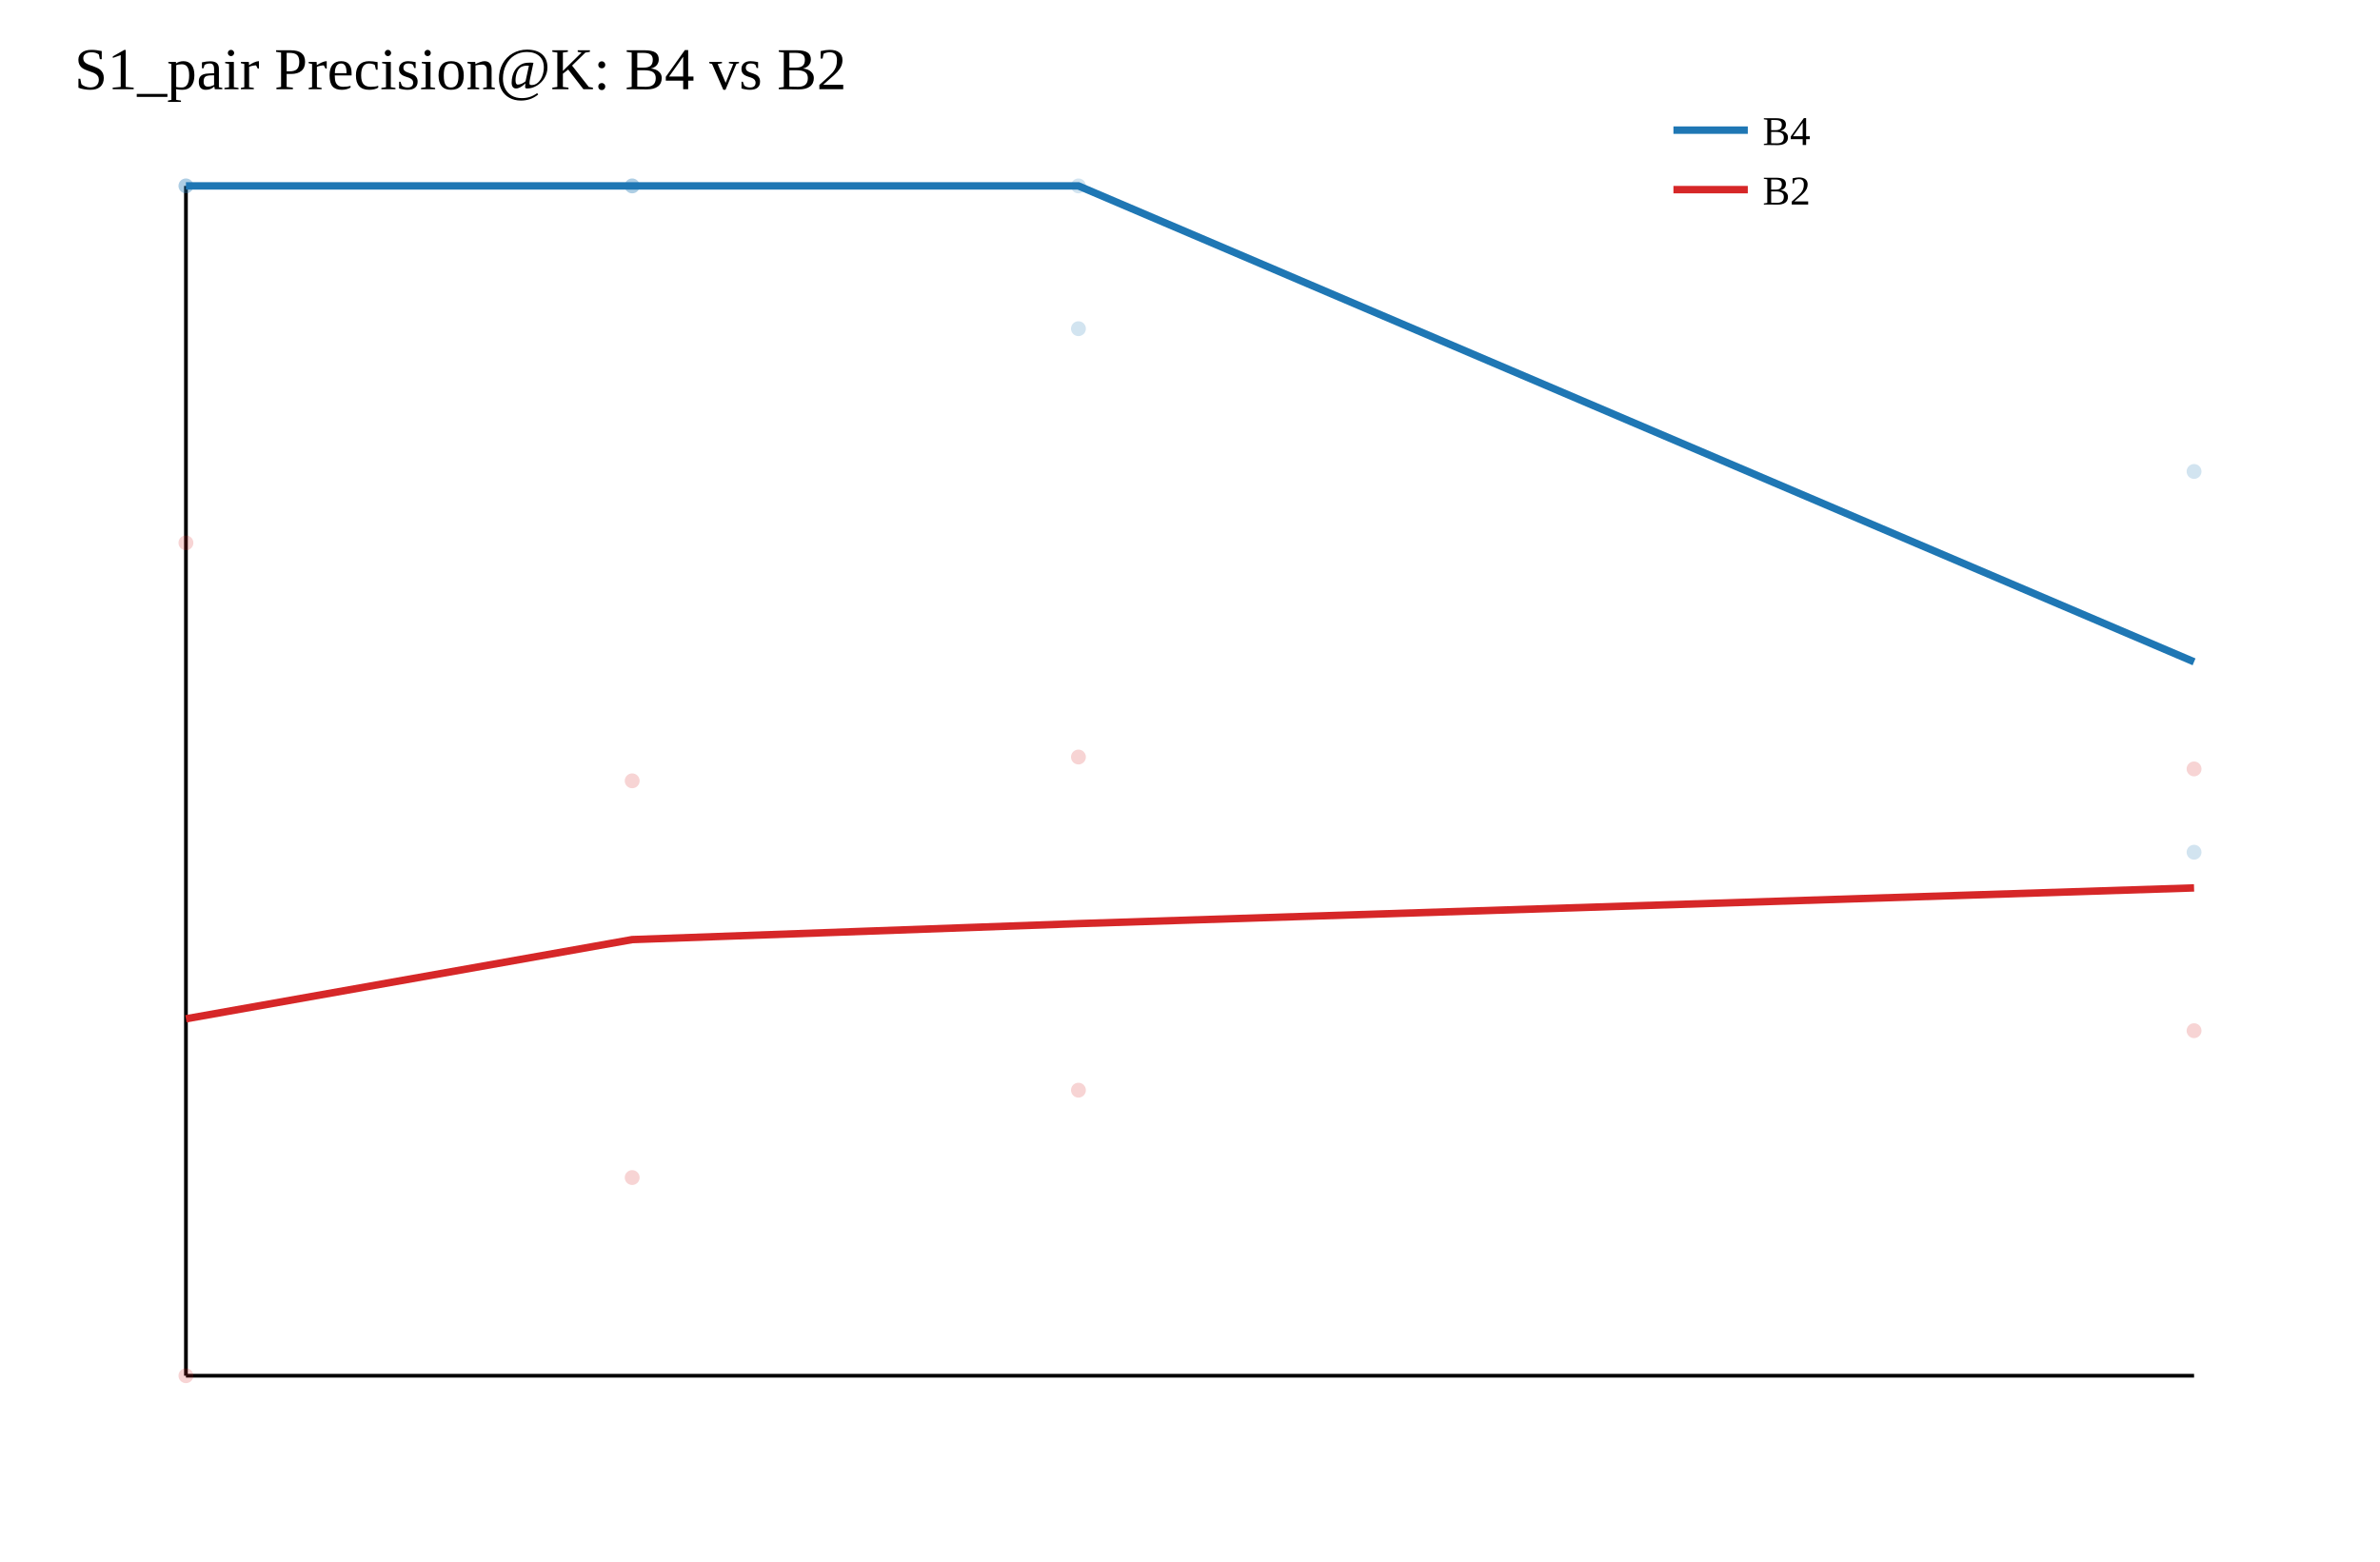
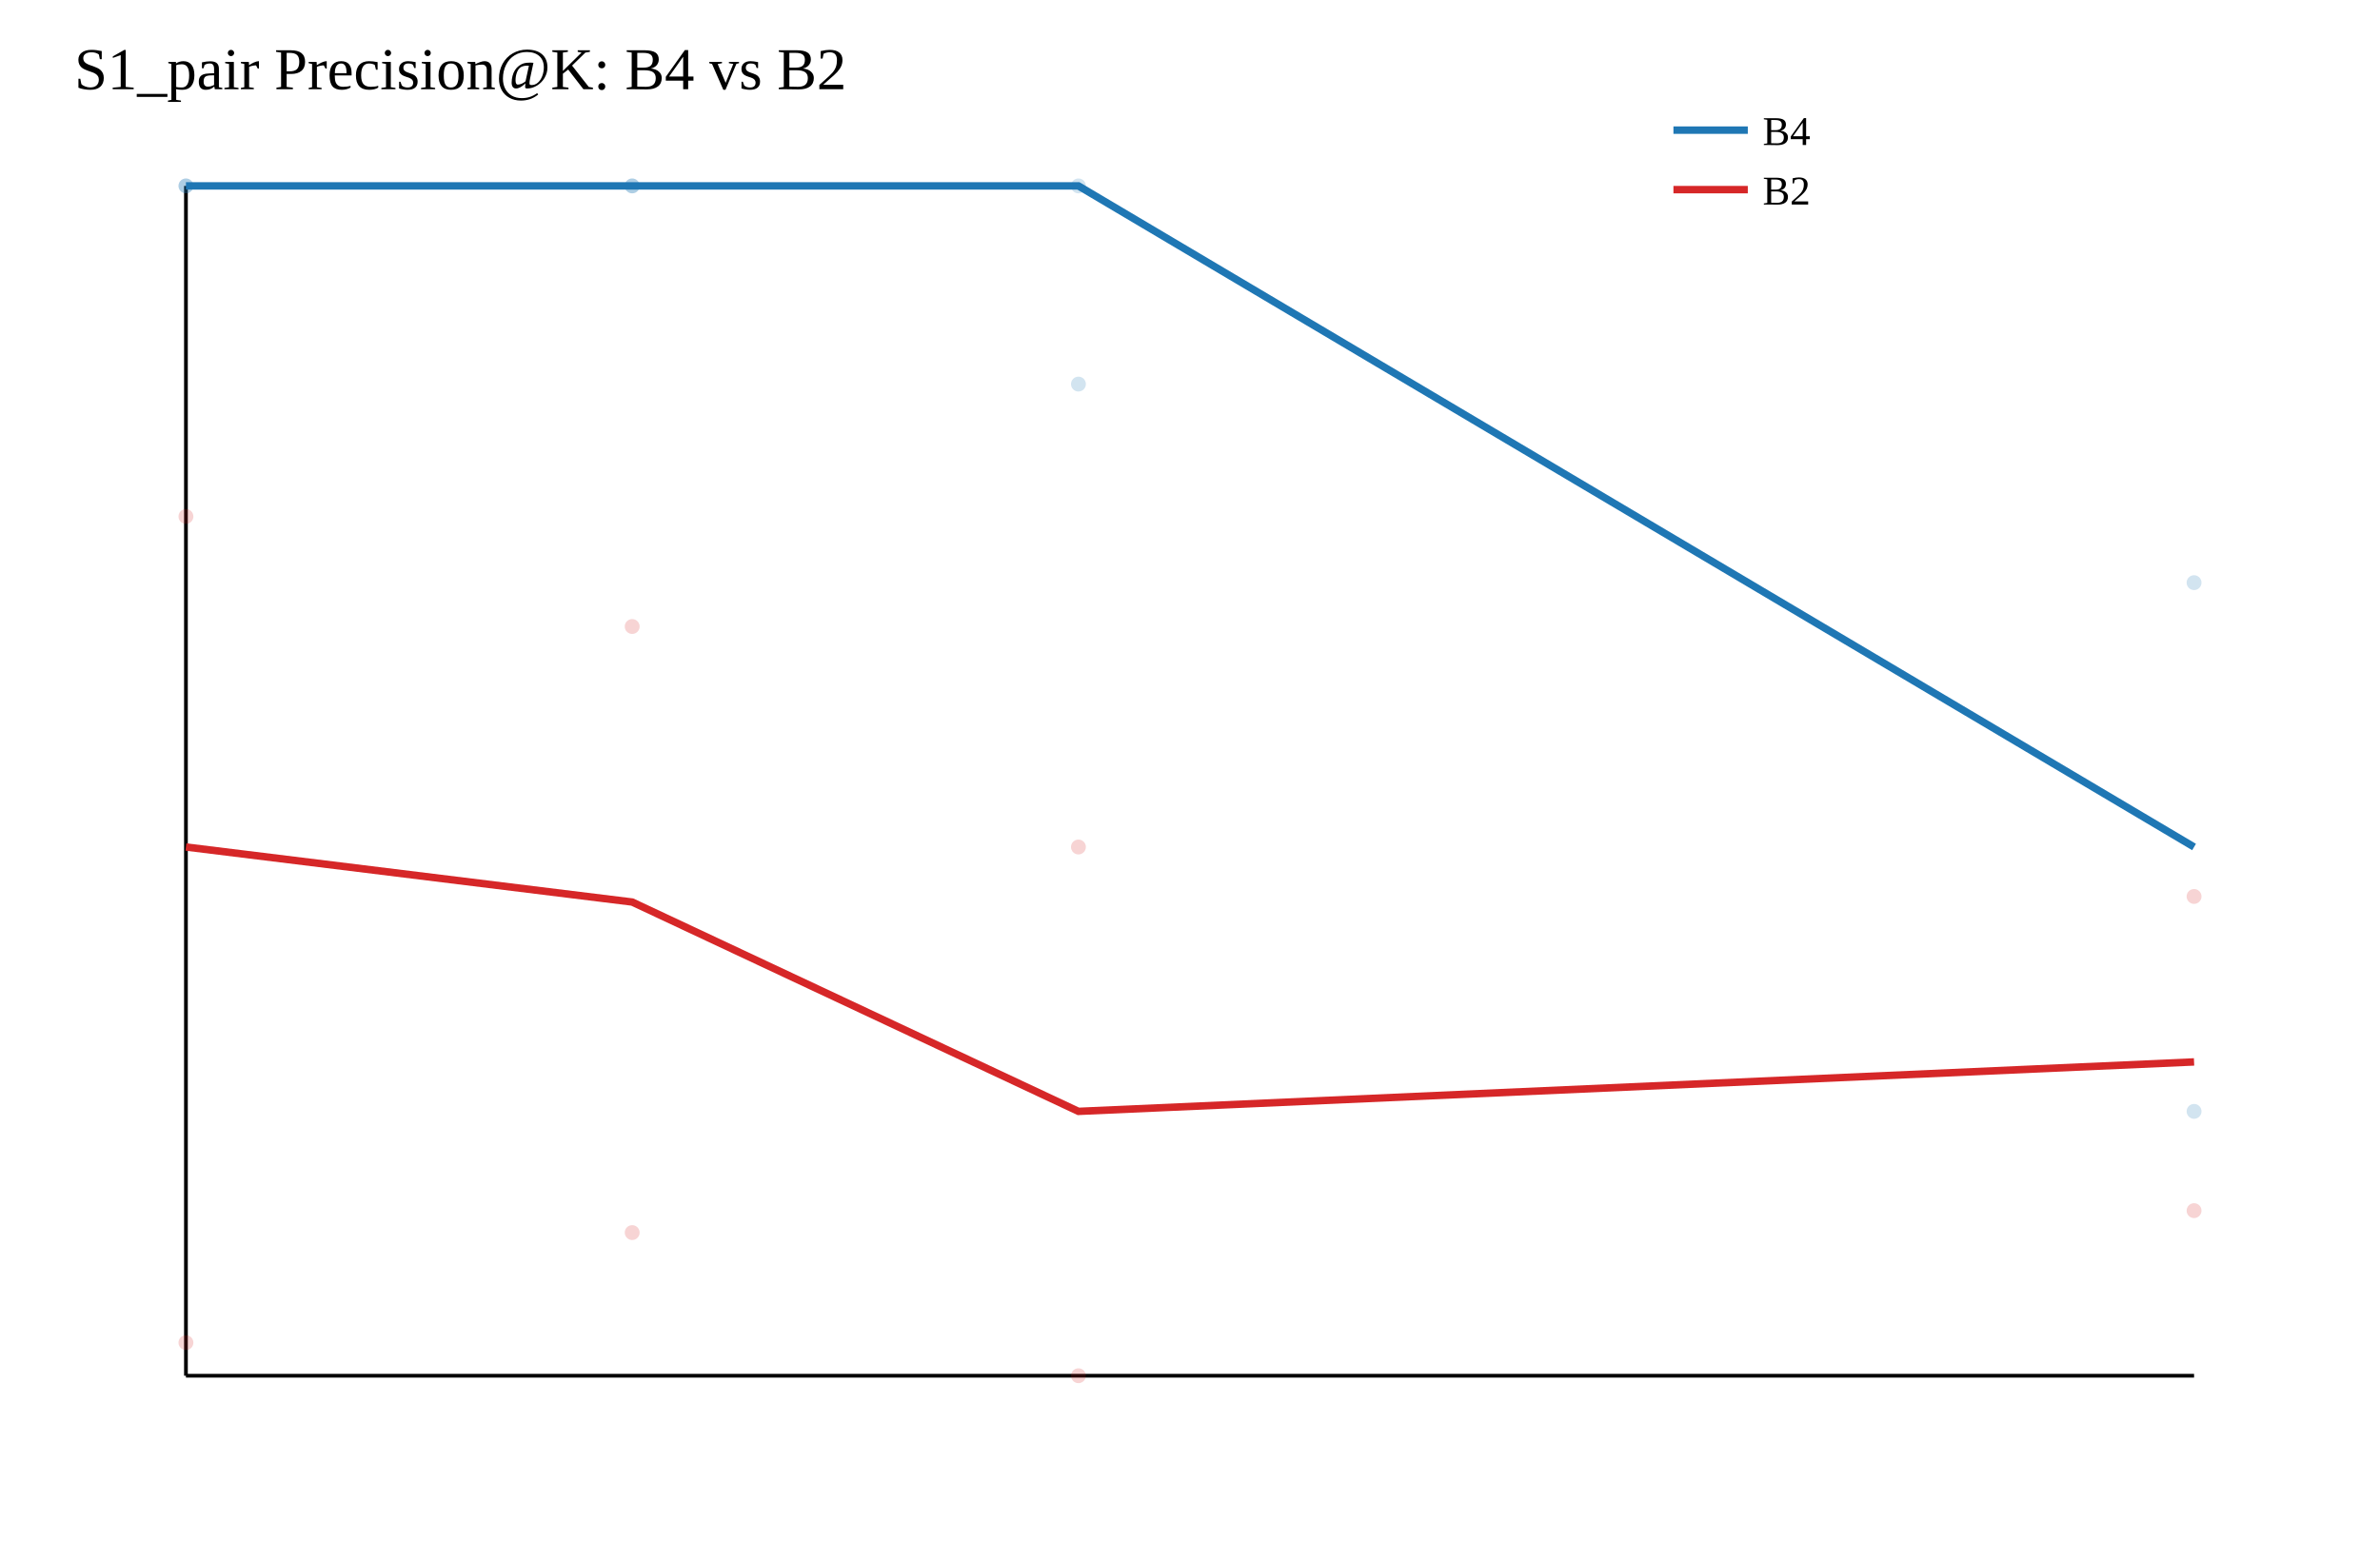
<svg xmlns="http://www.w3.org/2000/svg" width="640" height="420">
  <text x="20" y="24" font-size="16">S1_pair Precision@K: B4 vs B2</text>
  <line x1="50" y1="370" x2="590" y2="370" stroke="black" />
  <line x1="50" y1="370" x2="50" y2="50" stroke="black" />
  <circle cx="50.0" cy="50.0" r="2" fill="#1f77b4" opacity="0.2" />
  <circle cx="170.0" cy="50.0" r="2" fill="#1f77b4" opacity="0.2" />
-   <circle cx="290.0" cy="88.4" r="2" fill="#1f77b4" opacity="0.2" />
-   <circle cx="590.0" cy="229.2" r="2" fill="#1f77b4" opacity="0.2" />
+   <circle cx="290.0" cy="103.3" r="2" fill="#1f77b4" opacity="0.2" />
+   <circle cx="590.0" cy="298.9" r="2" fill="#1f77b4" opacity="0.2" />
  <circle cx="50.0" cy="50.0" r="2" fill="#1f77b4" opacity="0.2" />
  <circle cx="170.0" cy="50.0" r="2" fill="#1f77b4" opacity="0.2" />
  <circle cx="290.0" cy="50.0" r="2" fill="#1f77b4" opacity="0.2" />
-   <circle cx="590.0" cy="126.8" r="2" fill="#1f77b4" opacity="0.2" />
-   <circle cx="50.0" cy="370.0" r="2" fill="#d62728" opacity="0.2" />
-   <circle cx="170.0" cy="316.7" r="2" fill="#d62728" opacity="0.2" />
-   <circle cx="290.0" cy="293.2" r="2" fill="#d62728" opacity="0.2" />
-   <circle cx="590.0" cy="277.2" r="2" fill="#d62728" opacity="0.2" />
-   <circle cx="50.0" cy="146.0" r="2" fill="#d62728" opacity="0.2" />
-   <circle cx="170.0" cy="210.0" r="2" fill="#d62728" opacity="0.2" />
-   <circle cx="290.0" cy="203.6" r="2" fill="#d62728" opacity="0.2" />
-   <circle cx="590.0" cy="206.8" r="2" fill="#d62728" opacity="0.2" />
-   <polyline fill="none" stroke="#1f77b4" stroke-width="2" points="50.0,50.0 170.0,50.0 290.0,50.0 590.0,178.0" />
+   <circle cx="590.0" cy="156.7" r="2" fill="#1f77b4" opacity="0.2" />
+   <circle cx="50.0" cy="361.1" r="2" fill="#d62728" opacity="0.2" />
+   <circle cx="170.0" cy="331.5" r="2" fill="#d62728" opacity="0.2" />
+   <circle cx="290.0" cy="370.0" r="2" fill="#d62728" opacity="0.2" />
+   <circle cx="590.0" cy="325.6" r="2" fill="#d62728" opacity="0.2" />
+   <circle cx="50.0" cy="138.9" r="2" fill="#d62728" opacity="0.2" />
+   <circle cx="170.0" cy="168.5" r="2" fill="#d62728" opacity="0.2" />
+   <circle cx="290.0" cy="227.8" r="2" fill="#d62728" opacity="0.2" />
+   <circle cx="590.0" cy="241.1" r="2" fill="#d62728" opacity="0.2" />
+   <polyline fill="none" stroke="#1f77b4" stroke-width="2" points="50.0,50.0 170.0,50.0 290.0,50.0 590.0,227.8" />
  <line x1="450" y1="35" x2="470" y2="35" stroke="#1f77b4" stroke-width="2" />
  <text x="474" y="39" font-size="11">B4</text>
-   <polyline fill="none" stroke="#d62728" stroke-width="2" points="50.0,274.0 170.0,252.7 290.0,248.4 590.0,238.8" />
+   <polyline fill="none" stroke="#d62728" stroke-width="2" points="50.0,227.8 170.0,242.6 290.0,298.9 590.0,285.6" />
  <line x1="450" y1="51" x2="470" y2="51" stroke="#d62728" stroke-width="2" />
  <text x="474" y="55" font-size="11">B2</text>
</svg>
